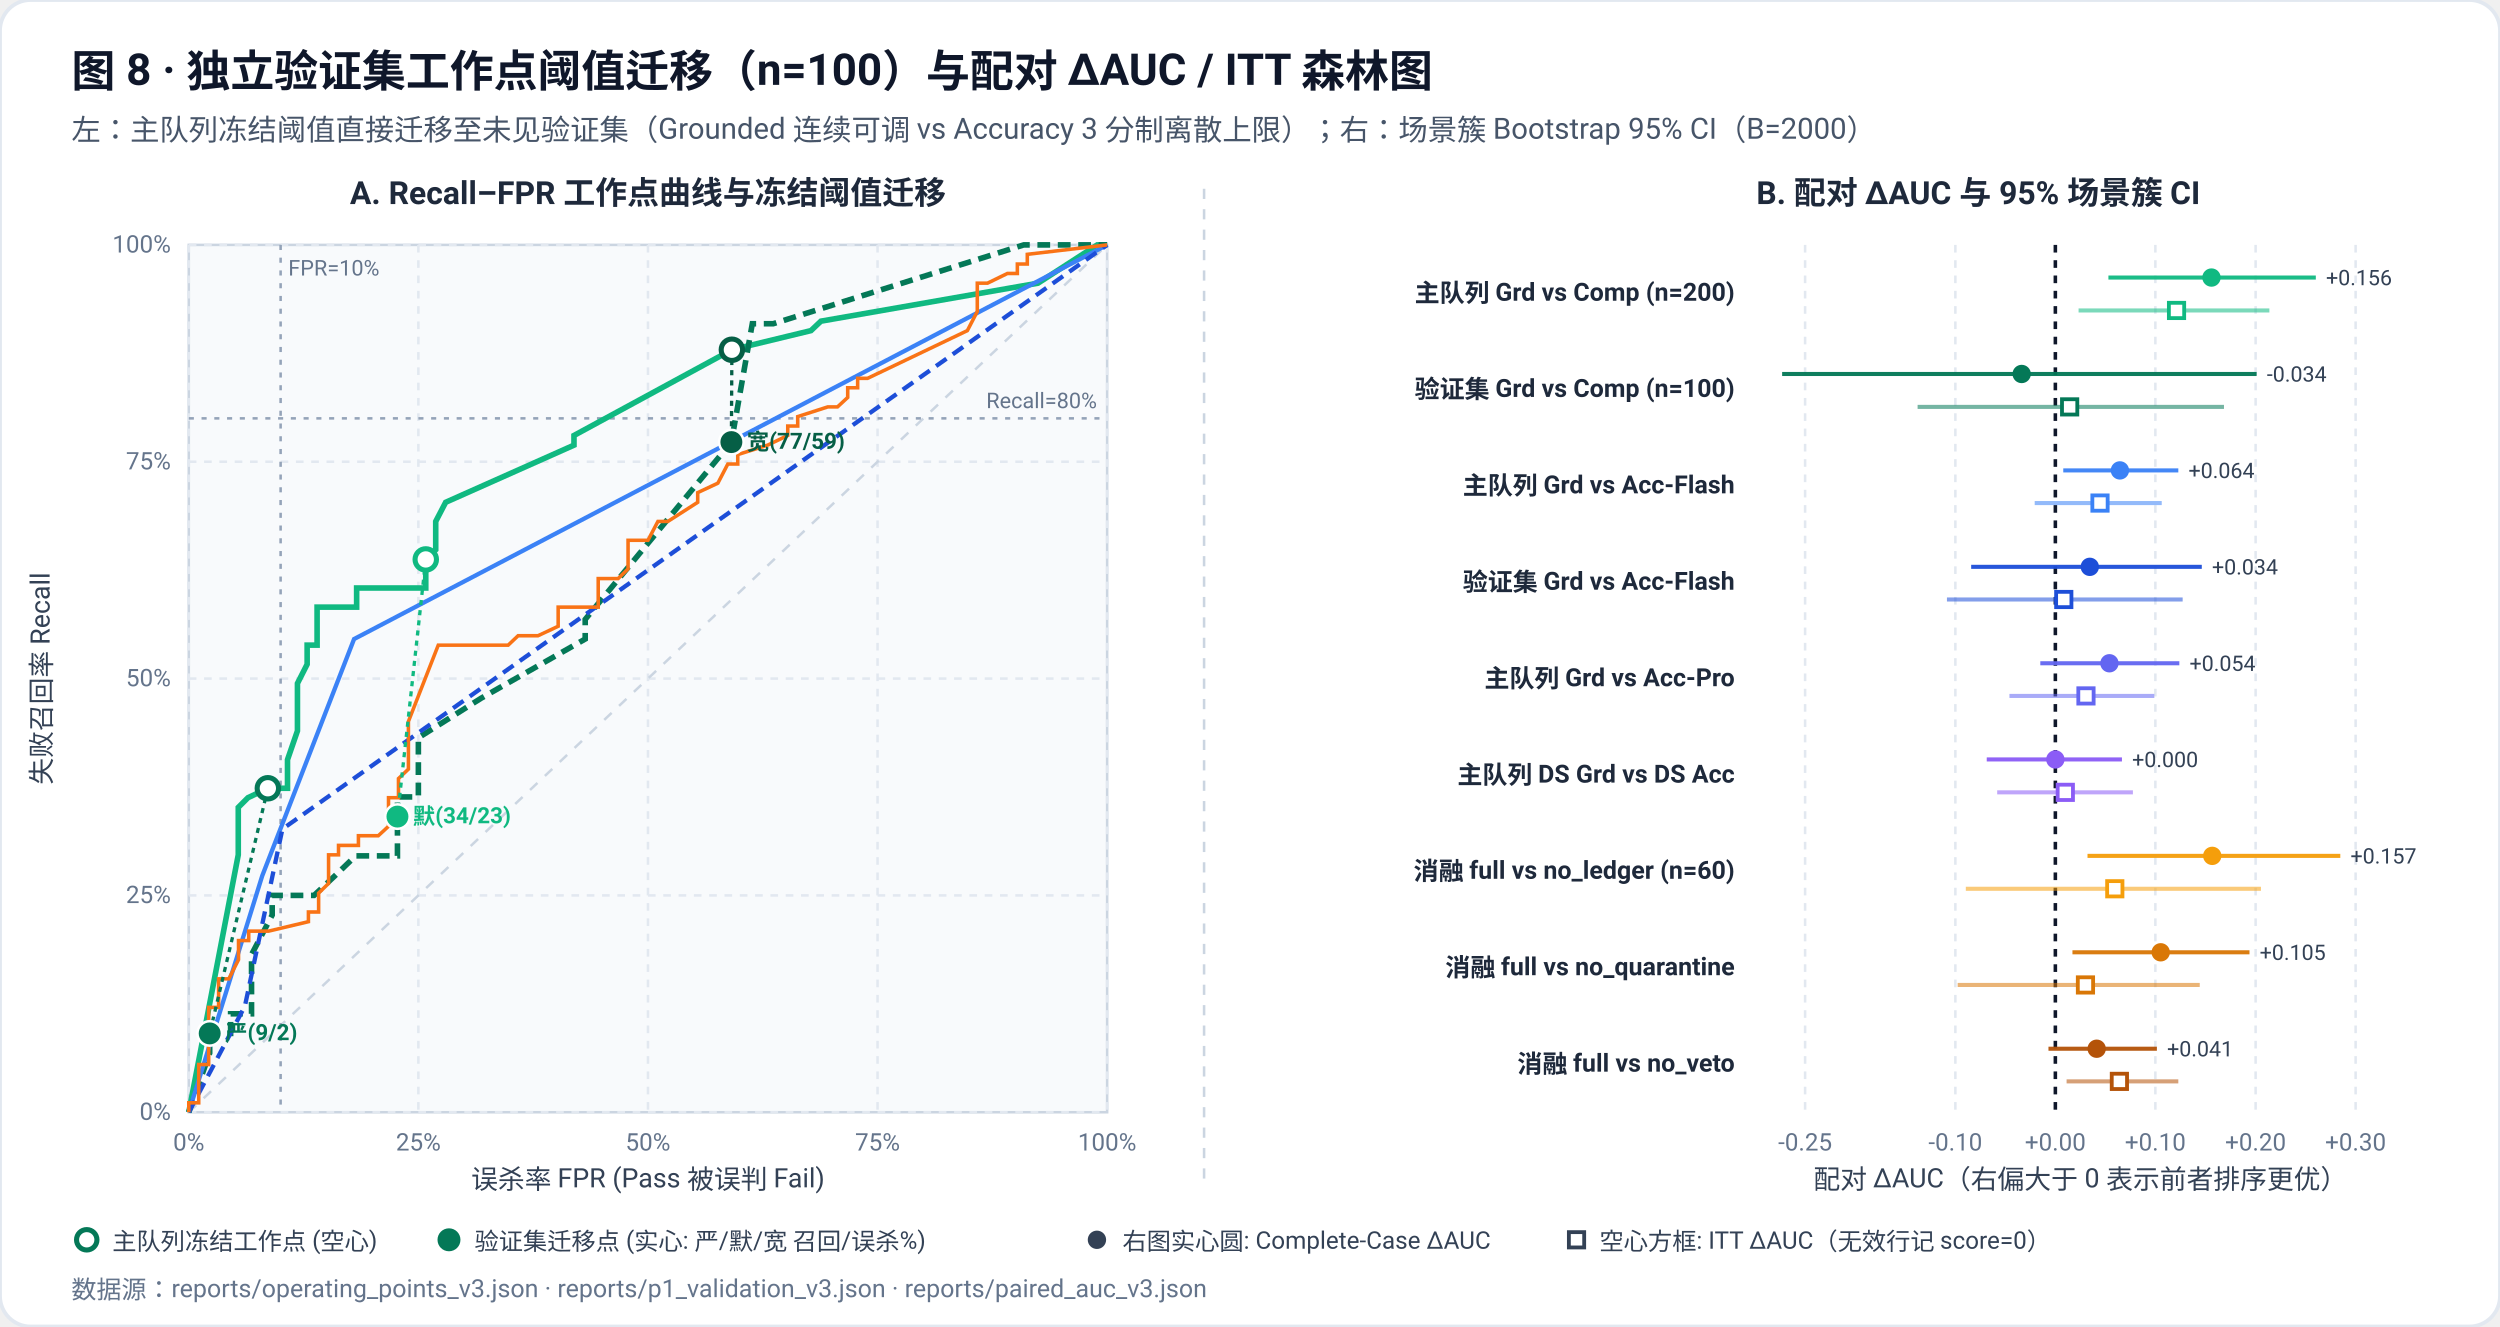
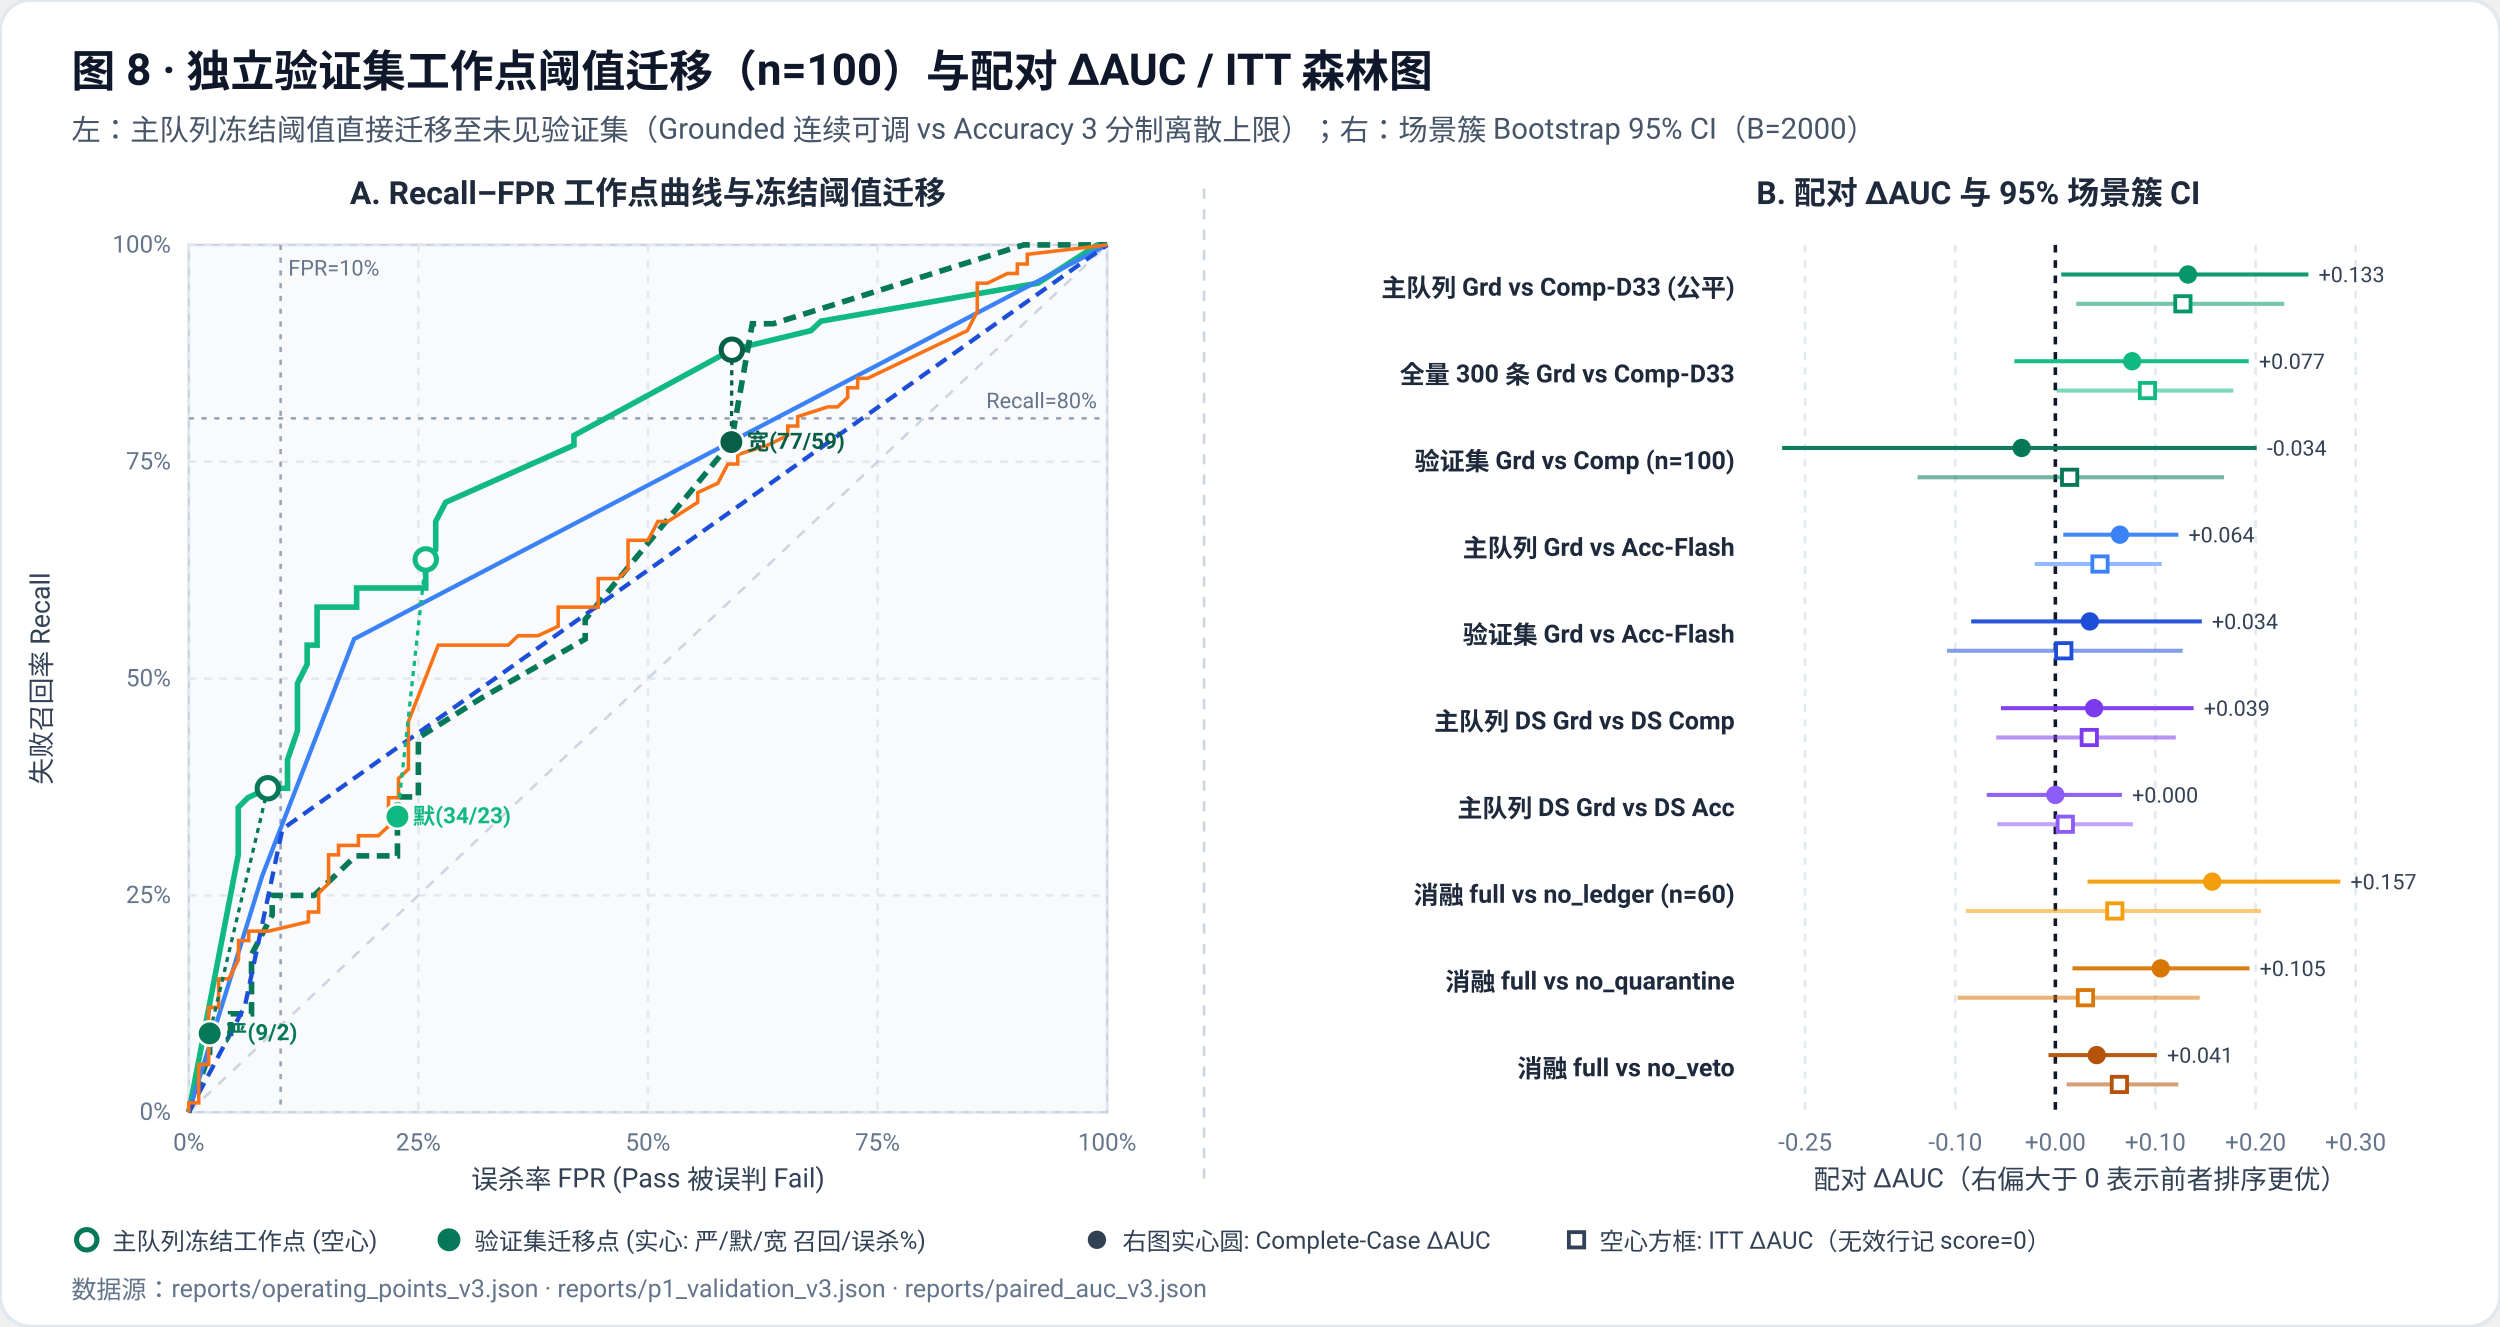
<svg xmlns="http://www.w3.org/2000/svg" viewBox="0 0 980 520" width="980" height="520" font-family="-apple-system,BlinkMacSystemFont,Segoe UI,Roboto,Helvetica,Arial,sans-serif">
  <rect width="980" height="520" rx="12" fill="#ffffff" stroke="#e2e8f0" stroke-width="1.5" />
  <text x="28" y="34" font-size="17.2" font-weight="700" fill="#0f172a">图 8 · 独立验证集工作点阈值迁移（n=100）与配对 ΔAUC / ITT 森林图</text>
  <text x="28" y="55" font-size="11.5" fill="#475569">左：主队列冻结阈值直接迁移至未见验证集（Grounded 连续可调 vs Accuracy 3 分制离散上限）；右：场景簇 Bootstrap 95% CI（B=2000）</text>
  <text x="254.0" y="80" text-anchor="middle" font-size="12.5" font-weight="700" fill="#1e293b">A. Recall–FPR 工作点曲线与冻结阈值迁移</text>
  <rect x="74" y="96" width="360" height="340" fill="#f8fafc" stroke="#cbd5e1" />
  <line x1="74.0" y1="96" x2="74.0" y2="436" stroke="#e2e8f0" stroke-dasharray="3,3" />
  <line x1="74" y1="436.0" x2="434" y2="436.0" stroke="#e2e8f0" stroke-dasharray="3,3" />
  <text x="74.0" y="451" text-anchor="middle" font-size="9.5" fill="#64748b">0%</text>
  <text x="67" y="439.0" text-anchor="end" font-size="9.5" fill="#64748b">0%</text>
  <line x1="164.0" y1="96" x2="164.0" y2="436" stroke="#e2e8f0" stroke-dasharray="3,3" />
  <line x1="74" y1="351.0" x2="434" y2="351.0" stroke="#e2e8f0" stroke-dasharray="3,3" />
  <text x="164.0" y="451" text-anchor="middle" font-size="9.5" fill="#64748b">25%</text>
  <text x="67" y="354.0" text-anchor="end" font-size="9.5" fill="#64748b">25%</text>
  <line x1="254.0" y1="96" x2="254.0" y2="436" stroke="#e2e8f0" stroke-dasharray="3,3" />
  <line x1="74" y1="266.0" x2="434" y2="266.0" stroke="#e2e8f0" stroke-dasharray="3,3" />
  <text x="254.0" y="451" text-anchor="middle" font-size="9.5" fill="#64748b">50%</text>
  <text x="67" y="269.0" text-anchor="end" font-size="9.5" fill="#64748b">50%</text>
  <line x1="344.0" y1="96" x2="344.0" y2="436" stroke="#e2e8f0" stroke-dasharray="3,3" />
  <line x1="74" y1="181.0" x2="434" y2="181.0" stroke="#e2e8f0" stroke-dasharray="3,3" />
  <text x="344.0" y="451" text-anchor="middle" font-size="9.5" fill="#64748b">75%</text>
  <text x="67" y="184.0" text-anchor="end" font-size="9.5" fill="#64748b">75%</text>
  <line x1="434.0" y1="96" x2="434.0" y2="436" stroke="#e2e8f0" stroke-dasharray="3,3" />
  <line x1="74" y1="96.0" x2="434" y2="96.0" stroke="#e2e8f0" stroke-dasharray="3,3" />
  <text x="434.0" y="451" text-anchor="middle" font-size="9.5" fill="#64748b">100%</text>
  <text x="67" y="99.0" text-anchor="end" font-size="9.5" fill="#64748b">100%</text>
  <line x1="74" y1="436" x2="434" y2="96" stroke="#cbd5e1" stroke-width="1" stroke-dasharray="4,4" />
  <line x1="110.0" y1="96" x2="110.0" y2="436" stroke="#94a3b8" stroke-dasharray="2,3" />
  <line x1="74" y1="164.0" x2="434" y2="164.0" stroke="#94a3b8" stroke-dasharray="2,3" />
  <text x="113.0" y="108" font-size="8.5" fill="#64748b">FPR=10%</text>
  <text x="430.0" y="160.0" text-anchor="end" font-size="8.5" fill="#64748b">Recall=80%</text>
  <text x="254.0" y="466" text-anchor="middle" font-size="10.5" fill="#334155">误杀率 FPR (Pass 被误判 Fail)</text>
  <text x="20" y="266.0" text-anchor="middle" font-size="10.5" fill="#334155" transform="rotate(-90 20 266.0)">失败召回率 Recall</text>
  <polyline fill="none" stroke="#10b981" stroke-width="2.2" points="74.0,436.0 93.4,335.1 93.4,331.4 93.4,327.6 93.4,323.9 93.4,320.2 93.4,316.5 97.2,312.7 105.0,309.0 108.8,309.0 112.7,309.0 112.7,305.2 112.7,297.8 116.6,286.5 116.6,282.8 116.6,271.6 116.6,267.9 120.4,260.4 120.4,256.6 120.4,252.9 124.3,252.9 124.3,249.2 124.3,245.5 124.3,241.7 124.3,238.0 132.1,238.0 135.9,238.0 139.8,238.0 139.8,234.2 139.8,230.5 143.7,230.5 147.5,230.5 163.0,230.5 166.9,230.5 166.9,223.0 166.9,219.3 170.8,215.5 170.8,204.4 174.7,196.9 225.0,174.5 225.0,170.7 286.9,137.1 317.9,129.6 321.8,125.9 406.9,111.0 430.1,96.0 434.0,96.0" />
  <polyline fill="none" stroke="#047857" stroke-width="2.2" stroke-dasharray="5,3" points="74.0,436.0 82.2,412.8 82.2,405.1 90.4,405.1 90.4,397.4 98.6,397.4 98.6,389.6 98.6,381.9 98.6,374.2 106.7,358.7 106.7,351.0 123.1,351.0 131.3,343.3 139.4,335.5 147.6,335.5 155.8,335.5 155.8,327.8 155.8,320.1 155.8,312.4 164.0,312.4 164.0,289.2 188.6,273.7 229.4,250.5 229.4,242.8 286.7,173.3 294.9,126.9 303.1,126.9 401.3,96.0 425.8,96.0 434.0,96.0" />
  <polyline fill="none" stroke="#3b82f6" stroke-width="1.7" points="74.0,436.0 102.8,343.3 138.8,250.5 434.0,96.0" />
  <polyline fill="none" stroke="#1d4ed8" stroke-width="1.7" stroke-dasharray="5,3" points="74.0,436.0 96.0,394.4 110.7,325.0 434.0,96.0" />
  <polyline fill="none" stroke="#f97316" stroke-width="1.4" points="74.0,436.0 74.0,432.3 77.9,432.3 77.9,428.5 77.9,424.8 77.9,421.0 77.9,417.3 81.8,417.3 81.8,413.6 81.8,409.9 81.8,406.1 81.8,402.4 81.8,398.6 81.8,394.9 85.7,394.9 85.7,391.2 85.7,387.4 85.7,383.7 89.7,383.7 93.5,376.2 93.5,372.5 93.5,368.7 97.5,368.7 97.5,365.0 101.4,365.0 105.3,365.0 120.9,361.3 120.9,357.5 124.9,357.5 124.9,353.8 124.9,350.1 128.8,346.3 128.8,342.6 128.8,338.9 128.8,335.1 132.7,335.1 132.7,331.4 136.6,331.4 140.5,331.4 140.5,327.6 148.3,327.6 152.3,323.9 152.3,320.2 152.3,312.7 156.2,312.7 156.2,305.2 160.1,301.5 160.1,297.8 160.1,294.0 160.1,286.5 160.1,282.8 171.8,252.9 175.7,252.9 183.5,252.9 191.4,252.9 199.2,252.9 203.1,249.2 207.1,249.2 210.9,249.2 218.8,245.5 218.8,238.0 234.5,238.0 234.5,238.0 234.5,226.8 238.3,226.8 242.3,226.8 246.2,223.0 246.2,215.5 246.2,211.8 246.2,211.8 254.0,211.8 257.9,204.4 261.8,204.4 273.5,196.9 273.5,193.1 281.4,189.4 285.3,181.9 285.3,181.9 289.2,181.9 289.2,178.2 289.2,178.2 300.9,174.5 300.9,174.5 308.8,170.7 308.8,167.0 312.7,167.0 312.7,163.3 324.5,159.5 328.3,159.5 332.3,155.8 332.3,152.0 336.2,152.0 336.2,148.3 340.1,148.3 379.2,129.6 383.1,122.1 383.1,114.7 383.1,111.0 387.1,111.0 387.1,111.0 394.9,107.2 398.8,107.2 398.8,103.5 402.7,103.5 402.7,99.7 434.0,96.0" />
  <line x1="105.0" y1="309.0" x2="82.2" y2="405.1" stroke="#047857" stroke-width="1.3" stroke-dasharray="2,2" />
  <circle cx="105.0" cy="309.0" r="4.2" fill="#ffffff" stroke="#047857" stroke-width="2" />
  <circle cx="82.2" cy="405.1" r="4.8" fill="#047857" stroke="#ffffff" stroke-width="1" />
  <text x="88.2" y="408.1" font-size="8.8" font-weight="700" fill="#047857">严(9/2)</text>
  <line x1="166.9" y1="219.3" x2="155.8" y2="320.1" stroke="#10b981" stroke-width="1.3" stroke-dasharray="2,2" />
  <circle cx="166.9" cy="219.3" r="4.2" fill="#ffffff" stroke="#10b981" stroke-width="2" />
  <circle cx="155.8" cy="320.1" r="4.8" fill="#10b981" stroke="#ffffff" stroke-width="1" />
  <text x="161.8" y="323.1" font-size="8.8" font-weight="700" fill="#10b981">默(34/23)</text>
  <line x1="286.9" y1="137.1" x2="286.7" y2="173.3" stroke="#065f46" stroke-width="1.3" stroke-dasharray="2,2" />
  <circle cx="286.9" cy="137.1" r="4.2" fill="#ffffff" stroke="#065f46" stroke-width="2" />
  <circle cx="286.7" cy="173.3" r="4.8" fill="#065f46" stroke="#ffffff" stroke-width="1" />
  <text x="292.7" y="176.3" font-size="8.8" font-weight="700" fill="#065f46">宽(77/59)</text>
  <line x1="472" y1="74" x2="472" y2="462" stroke="#cbd5e1" stroke-dasharray="4,4" />
  <text x="775.5" y="80" text-anchor="middle" font-size="12.5" font-weight="700" fill="#1e293b">B. 配对 ΔAUC 与 95% 场景簇 CI</text>
  <line x1="707.6" y1="96" x2="707.6" y2="436" stroke="#e2e8f0" stroke-width="1.0" stroke-dasharray="3,3" />
  <text x="707.6" y="451" text-anchor="middle" font-size="9.5" fill="#64748b">-0.25</text>
  <line x1="766.5" y1="96" x2="766.5" y2="436" stroke="#e2e8f0" stroke-width="1.0" stroke-dasharray="3,3" />
  <text x="766.5" y="451" text-anchor="middle" font-size="9.5" fill="#64748b">-0.10</text>
  <line x1="805.7" y1="96" x2="805.7" y2="436" stroke="#0f172a" stroke-width="1.4" stroke-dasharray="3,3" />
  <text x="805.7" y="451" text-anchor="middle" font-size="9.5" fill="#64748b">+0.00</text>
  <line x1="844.9" y1="96" x2="844.9" y2="436" stroke="#e2e8f0" stroke-width="1.0" stroke-dasharray="3,3" />
  <text x="844.9" y="451" text-anchor="middle" font-size="9.5" fill="#64748b">+0.10</text>
  <line x1="884.2" y1="96" x2="884.2" y2="436" stroke="#e2e8f0" stroke-width="1.0" stroke-dasharray="3,3" />
  <text x="884.2" y="451" text-anchor="middle" font-size="9.5" fill="#64748b">+0.20</text>
  <line x1="923.4" y1="96" x2="923.4" y2="436" stroke="#e2e8f0" stroke-width="1.0" stroke-dasharray="3,3" />
  <text x="923.4" y="451" text-anchor="middle" font-size="9.5" fill="#64748b">+0.30</text>
  <text x="815.5" y="466" text-anchor="middle" font-size="10.5" fill="#334155">配对 ΔAUC（右偏大于 0 表示前者排序更优）</text>
-   <text x="680" y="118.3" text-anchor="end" font-size="9.8" font-weight="600" fill="#1e293b">主队列 Grd vs Comp (n=200)</text>
-   <line x1="826.5" y1="108.8" x2="907.8" y2="108.8" stroke="#10b981" stroke-width="1.6" stroke-opacity="0.95" />
-   <circle cx="866.9" cy="108.8" r="3.6" fill="#10b981" />
-   <text x="911.8" y="111.8" font-size="8.4" fill="#334155">+0.156</text>
-   <line x1="814.8" y1="121.7" x2="889.6" y2="121.7" stroke="#10b981" stroke-width="1.6" stroke-opacity="0.55" />
-   <rect x="850.2" y="118.7" width="6" height="6" fill="#ffffff" stroke="#10b981" stroke-width="1.5" />
-   <text x="680" y="156.0" text-anchor="end" font-size="9.8" font-weight="600" fill="#1e293b">验证集 Grd vs Comp (n=100)</text>
-   <line x1="698.6" y1="146.6" x2="884.6" y2="146.6" stroke="#047857" stroke-width="1.6" stroke-opacity="0.95" />
-   <circle cx="792.5" cy="146.6" r="3.6" fill="#047857" />
-   <text x="888.6" y="149.6" font-size="8.4" fill="#334155">-0.034</text>
-   <line x1="751.7" y1="159.5" x2="871.8" y2="159.5" stroke="#047857" stroke-width="1.6" stroke-opacity="0.55" />
-   <rect x="808.3" y="156.5" width="6" height="6" fill="#ffffff" stroke="#047857" stroke-width="1.5" />
-   <text x="680" y="193.8" text-anchor="end" font-size="9.8" font-weight="600" fill="#1e293b">主队列 Grd vs Acc-Flash</text>
-   <line x1="808.8" y1="184.4" x2="853.9" y2="184.4" stroke="#3b82f6" stroke-width="1.6" stroke-opacity="0.95" />
-   <circle cx="831.0" cy="184.4" r="3.6" fill="#3b82f6" />
-   <text x="857.9" y="187.4" font-size="8.4" fill="#334155">+0.064</text>
-   <line x1="797.6" y1="197.2" x2="847.4" y2="197.2" stroke="#3b82f6" stroke-width="1.6" stroke-opacity="0.55" />
-   <rect x="820.2" y="194.2" width="6" height="6" fill="#ffffff" stroke="#3b82f6" stroke-width="1.5" />
-   <text x="680" y="231.6" text-anchor="end" font-size="9.8" font-weight="600" fill="#1e293b">验证集 Grd vs Acc-Flash</text>
-   <line x1="772.7" y1="222.2" x2="863.1" y2="222.2" stroke="#1d4ed8" stroke-width="1.6" stroke-opacity="0.95" />
-   <circle cx="819.2" cy="222.2" r="3.6" fill="#1d4ed8" />
-   <text x="867.1" y="225.2" font-size="8.4" fill="#334155">+0.034</text>
-   <line x1="763.2" y1="235.0" x2="855.6" y2="235.0" stroke="#1d4ed8" stroke-width="1.6" stroke-opacity="0.55" />
-   <rect x="806.0" y="232.0" width="6" height="6" fill="#ffffff" stroke="#1d4ed8" stroke-width="1.5" />
-   <text x="680" y="269.4" text-anchor="end" font-size="9.8" font-weight="600" fill="#1e293b">主队列 Grd vs Acc-Pro</text>
-   <line x1="799.8" y1="260.0" x2="854.3" y2="260.0" stroke="#6366f1" stroke-width="1.6" stroke-opacity="0.95" />
-   <circle cx="826.9" cy="260.0" r="3.6" fill="#6366f1" />
-   <text x="858.3" y="263.0" font-size="8.4" fill="#334155">+0.054</text>
-   <line x1="787.7" y1="272.8" x2="844.5" y2="272.8" stroke="#6366f1" stroke-width="1.6" stroke-opacity="0.55" />
-   <rect x="814.7" y="269.8" width="6" height="6" fill="#ffffff" stroke="#6366f1" stroke-width="1.5" />
-   <text x="680" y="307.2" text-anchor="end" font-size="9.8" font-weight="600" fill="#1e293b">主队列 DS Grd vs DS Acc</text>
-   <line x1="778.8" y1="297.7" x2="831.8" y2="297.7" stroke="#8b5cf6" stroke-width="1.6" stroke-opacity="0.95" />
-   <circle cx="805.7" cy="297.7" r="3.6" fill="#8b5cf6" />
-   <text x="835.8" y="300.7" font-size="8.4" fill="#334155">+0.000</text>
-   <line x1="782.9" y1="310.6" x2="836.1" y2="310.6" stroke="#8b5cf6" stroke-width="1.6" stroke-opacity="0.55" />
-   <rect x="806.6" y="307.6" width="6" height="6" fill="#ffffff" stroke="#8b5cf6" stroke-width="1.5" />
-   <text x="680" y="344.9" text-anchor="end" font-size="9.8" font-weight="600" fill="#1e293b">消融 full vs no_ledger (n=60)</text>
-   <line x1="818.3" y1="335.5" x2="917.4" y2="335.5" stroke="#f59e0b" stroke-width="1.6" stroke-opacity="0.95" />
-   <circle cx="867.2" cy="335.5" r="3.6" fill="#f59e0b" />
-   <text x="921.4" y="338.5" font-size="8.4" fill="#334155">+0.157</text>
-   <line x1="770.6" y1="348.4" x2="886.3" y2="348.4" stroke="#f59e0b" stroke-width="1.6" stroke-opacity="0.55" />
-   <rect x="826.0" y="345.4" width="6" height="6" fill="#ffffff" stroke="#f59e0b" stroke-width="1.5" />
-   <text x="680" y="382.7" text-anchor="end" font-size="9.8" font-weight="600" fill="#1e293b">消融 full vs no_quarantine</text>
-   <line x1="812.4" y1="373.3" x2="881.8" y2="373.3" stroke="#d97706" stroke-width="1.6" stroke-opacity="0.95" />
-   <circle cx="847.0" cy="373.3" r="3.6" fill="#d97706" />
-   <text x="885.8" y="376.3" font-size="8.4" fill="#334155">+0.105</text>
-   <line x1="767.4" y1="386.1" x2="862.3" y2="386.1" stroke="#d97706" stroke-width="1.6" stroke-opacity="0.55" />
-   <rect x="814.5" y="383.1" width="6" height="6" fill="#ffffff" stroke="#d97706" stroke-width="1.5" />
-   <text x="680" y="420.5" text-anchor="end" font-size="9.8" font-weight="600" fill="#1e293b">消融 full vs no_veto</text>
-   <line x1="803.0" y1="411.1" x2="845.5" y2="411.1" stroke="#b45309" stroke-width="1.6" stroke-opacity="0.95" />
-   <circle cx="821.9" cy="411.1" r="3.6" fill="#b45309" />
-   <text x="849.5" y="414.1" font-size="8.4" fill="#334155">+0.041</text>
-   <line x1="810.1" y1="423.9" x2="853.9" y2="423.9" stroke="#b45309" stroke-width="1.6" stroke-opacity="0.55" />
-   <rect x="827.8" y="420.9" width="6" height="6" fill="#ffffff" stroke="#b45309" stroke-width="1.5" />
+   <text x="680" y="116.3" text-anchor="end" font-size="9.8" font-weight="600" fill="#1e293b">主队列 Grd vs Comp-D33 (公平)</text>
+   <line x1="808.0" y1="107.6" x2="904.9" y2="107.6" stroke="#059669" stroke-width="1.6" stroke-opacity="0.95" />
+   <circle cx="857.7" cy="107.6" r="3.6" fill="#059669" />
+   <text x="908.9" y="110.6" font-size="8.4" fill="#334155">+0.133</text>
+   <line x1="813.9" y1="119.1" x2="895.4" y2="119.1" stroke="#059669" stroke-width="1.6" stroke-opacity="0.55" />
+   <rect x="852.7" y="116.1" width="6" height="6" fill="#ffffff" stroke="#059669" stroke-width="1.5" />
+   <text x="680" y="150.3" text-anchor="end" font-size="9.8" font-weight="600" fill="#1e293b">全量 300 条 Grd vs Comp-D33</text>
+   <line x1="789.6" y1="141.6" x2="881.5" y2="141.6" stroke="#10b981" stroke-width="1.6" stroke-opacity="0.95" />
+   <circle cx="835.8" cy="141.6" r="3.6" fill="#10b981" />
+   <text x="885.5" y="144.6" font-size="8.4" fill="#334155">+0.077</text>
+   <line x1="806.2" y1="153.1" x2="875.5" y2="153.1" stroke="#10b981" stroke-width="1.6" stroke-opacity="0.55" />
+   <rect x="838.8" y="150.1" width="6" height="6" fill="#ffffff" stroke="#10b981" stroke-width="1.5" />
+   <text x="680" y="184.3" text-anchor="end" font-size="9.8" font-weight="600" fill="#1e293b">验证集 Grd vs Comp (n=100)</text>
+   <line x1="698.6" y1="175.6" x2="884.6" y2="175.6" stroke="#047857" stroke-width="1.6" stroke-opacity="0.95" />
+   <circle cx="792.5" cy="175.6" r="3.6" fill="#047857" />
+   <text x="888.6" y="178.6" font-size="8.4" fill="#334155">-0.034</text>
+   <line x1="751.7" y1="187.1" x2="871.8" y2="187.1" stroke="#047857" stroke-width="1.6" stroke-opacity="0.55" />
+   <rect x="808.3" y="184.1" width="6" height="6" fill="#ffffff" stroke="#047857" stroke-width="1.5" />
+   <text x="680" y="218.3" text-anchor="end" font-size="9.8" font-weight="600" fill="#1e293b">主队列 Grd vs Acc-Flash</text>
+   <line x1="808.8" y1="209.6" x2="853.9" y2="209.6" stroke="#3b82f6" stroke-width="1.6" stroke-opacity="0.95" />
+   <circle cx="831.0" cy="209.6" r="3.6" fill="#3b82f6" />
+   <text x="857.9" y="212.6" font-size="8.4" fill="#334155">+0.064</text>
+   <line x1="797.6" y1="221.1" x2="847.4" y2="221.1" stroke="#3b82f6" stroke-width="1.6" stroke-opacity="0.55" />
+   <rect x="820.2" y="218.1" width="6" height="6" fill="#ffffff" stroke="#3b82f6" stroke-width="1.5" />
+   <text x="680" y="252.3" text-anchor="end" font-size="9.8" font-weight="600" fill="#1e293b">验证集 Grd vs Acc-Flash</text>
+   <line x1="772.7" y1="243.6" x2="863.1" y2="243.6" stroke="#1d4ed8" stroke-width="1.6" stroke-opacity="0.95" />
+   <circle cx="819.2" cy="243.6" r="3.6" fill="#1d4ed8" />
+   <text x="867.1" y="246.6" font-size="8.4" fill="#334155">+0.034</text>
+   <line x1="763.2" y1="255.1" x2="855.6" y2="255.1" stroke="#1d4ed8" stroke-width="1.6" stroke-opacity="0.55" />
+   <rect x="806.0" y="252.1" width="6" height="6" fill="#ffffff" stroke="#1d4ed8" stroke-width="1.5" />
+   <text x="680" y="286.3" text-anchor="end" font-size="9.8" font-weight="600" fill="#1e293b">主队列 DS Grd vs DS Comp</text>
+   <line x1="784.4" y1="277.6" x2="859.9" y2="277.6" stroke="#7c3aed" stroke-width="1.6" stroke-opacity="0.95" />
+   <circle cx="820.9" cy="277.6" r="3.6" fill="#7c3aed" />
+   <text x="863.9" y="280.6" font-size="8.4" fill="#334155">+0.039</text>
+   <line x1="782.5" y1="289.1" x2="852.9" y2="289.1" stroke="#7c3aed" stroke-width="1.6" stroke-opacity="0.55" />
+   <rect x="816.0" y="286.1" width="6" height="6" fill="#ffffff" stroke="#7c3aed" stroke-width="1.5" />
+   <text x="680" y="320.3" text-anchor="end" font-size="9.8" font-weight="600" fill="#1e293b">主队列 DS Grd vs DS Acc</text>
+   <line x1="778.8" y1="311.6" x2="831.8" y2="311.6" stroke="#8b5cf6" stroke-width="1.6" stroke-opacity="0.95" />
+   <circle cx="805.7" cy="311.6" r="3.6" fill="#8b5cf6" />
+   <text x="835.8" y="314.6" font-size="8.4" fill="#334155">+0.000</text>
+   <line x1="782.9" y1="323.1" x2="836.1" y2="323.1" stroke="#8b5cf6" stroke-width="1.6" stroke-opacity="0.55" />
+   <rect x="806.6" y="320.1" width="6" height="6" fill="#ffffff" stroke="#8b5cf6" stroke-width="1.5" />
+   <text x="680" y="354.3" text-anchor="end" font-size="9.8" font-weight="600" fill="#1e293b">消融 full vs no_ledger (n=60)</text>
+   <line x1="818.3" y1="345.6" x2="917.4" y2="345.6" stroke="#f59e0b" stroke-width="1.6" stroke-opacity="0.95" />
+   <circle cx="867.2" cy="345.6" r="3.6" fill="#f59e0b" />
+   <text x="921.4" y="348.6" font-size="8.4" fill="#334155">+0.157</text>
+   <line x1="770.6" y1="357.1" x2="886.3" y2="357.1" stroke="#f59e0b" stroke-width="1.6" stroke-opacity="0.55" />
+   <rect x="826.0" y="354.1" width="6" height="6" fill="#ffffff" stroke="#f59e0b" stroke-width="1.5" />
+   <text x="680" y="388.3" text-anchor="end" font-size="9.8" font-weight="600" fill="#1e293b">消融 full vs no_quarantine</text>
+   <line x1="812.4" y1="379.6" x2="881.8" y2="379.6" stroke="#d97706" stroke-width="1.6" stroke-opacity="0.95" />
+   <circle cx="847.0" cy="379.6" r="3.6" fill="#d97706" />
+   <text x="885.8" y="382.6" font-size="8.4" fill="#334155">+0.105</text>
+   <line x1="767.4" y1="391.1" x2="862.3" y2="391.1" stroke="#d97706" stroke-width="1.6" stroke-opacity="0.55" />
+   <rect x="814.5" y="388.1" width="6" height="6" fill="#ffffff" stroke="#d97706" stroke-width="1.5" />
+   <text x="680" y="422.3" text-anchor="end" font-size="9.8" font-weight="600" fill="#1e293b">消融 full vs no_veto</text>
+   <line x1="803.0" y1="413.6" x2="845.5" y2="413.6" stroke="#b45309" stroke-width="1.6" stroke-opacity="0.95" />
+   <circle cx="821.9" cy="413.6" r="3.6" fill="#b45309" />
+   <text x="849.5" y="416.6" font-size="8.4" fill="#334155">+0.041</text>
+   <line x1="810.1" y1="425.1" x2="853.9" y2="425.1" stroke="#b45309" stroke-width="1.6" stroke-opacity="0.55" />
+   <rect x="827.8" y="422.1" width="6" height="6" fill="#ffffff" stroke="#b45309" stroke-width="1.5" />
  <circle cx="34" cy="486" r="4" fill="#ffffff" stroke="#047857" stroke-width="2" />
  <text x="44" y="490" font-size="9.5" fill="#334155">主队列冻结工作点 (空心)</text>
  <circle cx="176" cy="486" r="4.5" fill="#047857" />
  <text x="186" y="490" font-size="9.5" fill="#334155">验证集迁移点 (实心: 严/默/宽 召回/误杀%)</text>
  <circle cx="430" cy="486" r="3.6" fill="#334155" />
  <text x="440" y="490" font-size="9.5" fill="#334155">右图实心圆: Complete-Case ΔAUC</text>
  <rect x="615" y="483" width="6" height="6" fill="#ffffff" stroke="#334155" stroke-width="1.5" />
  <text x="627" y="490" font-size="9.5" fill="#334155">空心方框: ITT ΔAUC（无效行记 score=0）</text>
  <text x="28" y="509" font-size="9.8" fill="#64748b">数据源：reports/operating_points_v3.json · reports/p1_validation_v3.json · reports/paired_auc_v3.json</text>
</svg>
